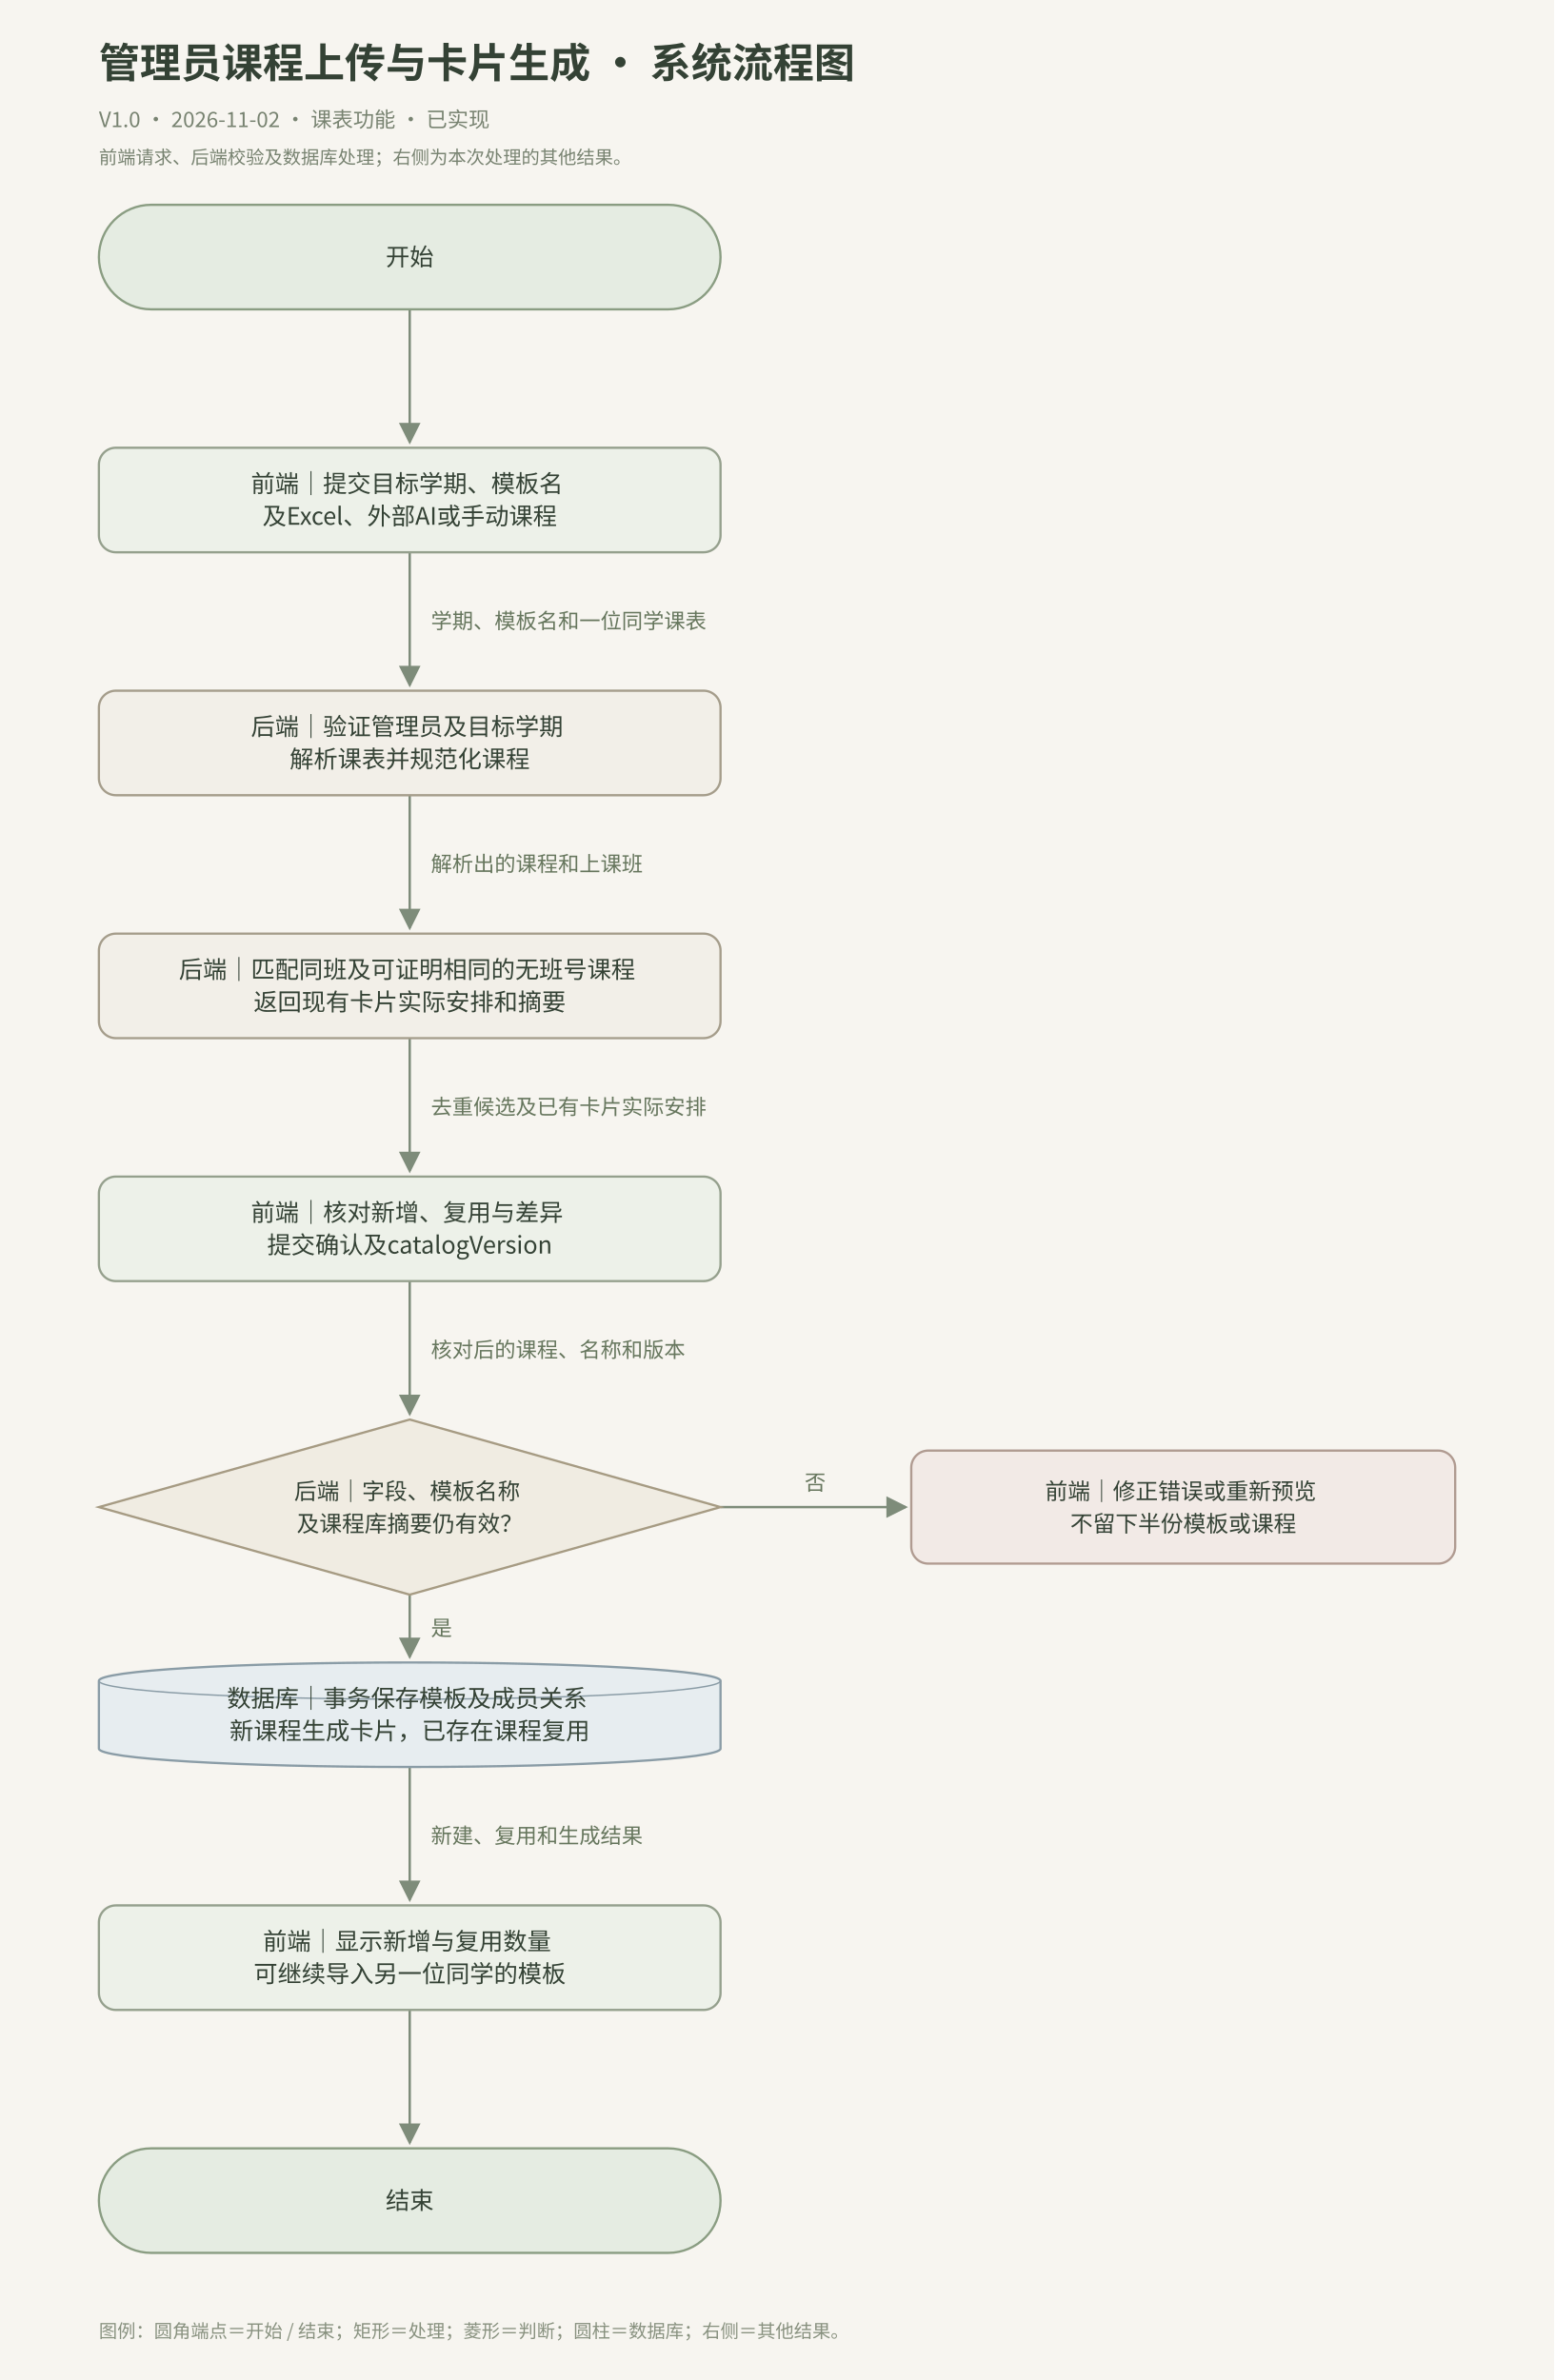
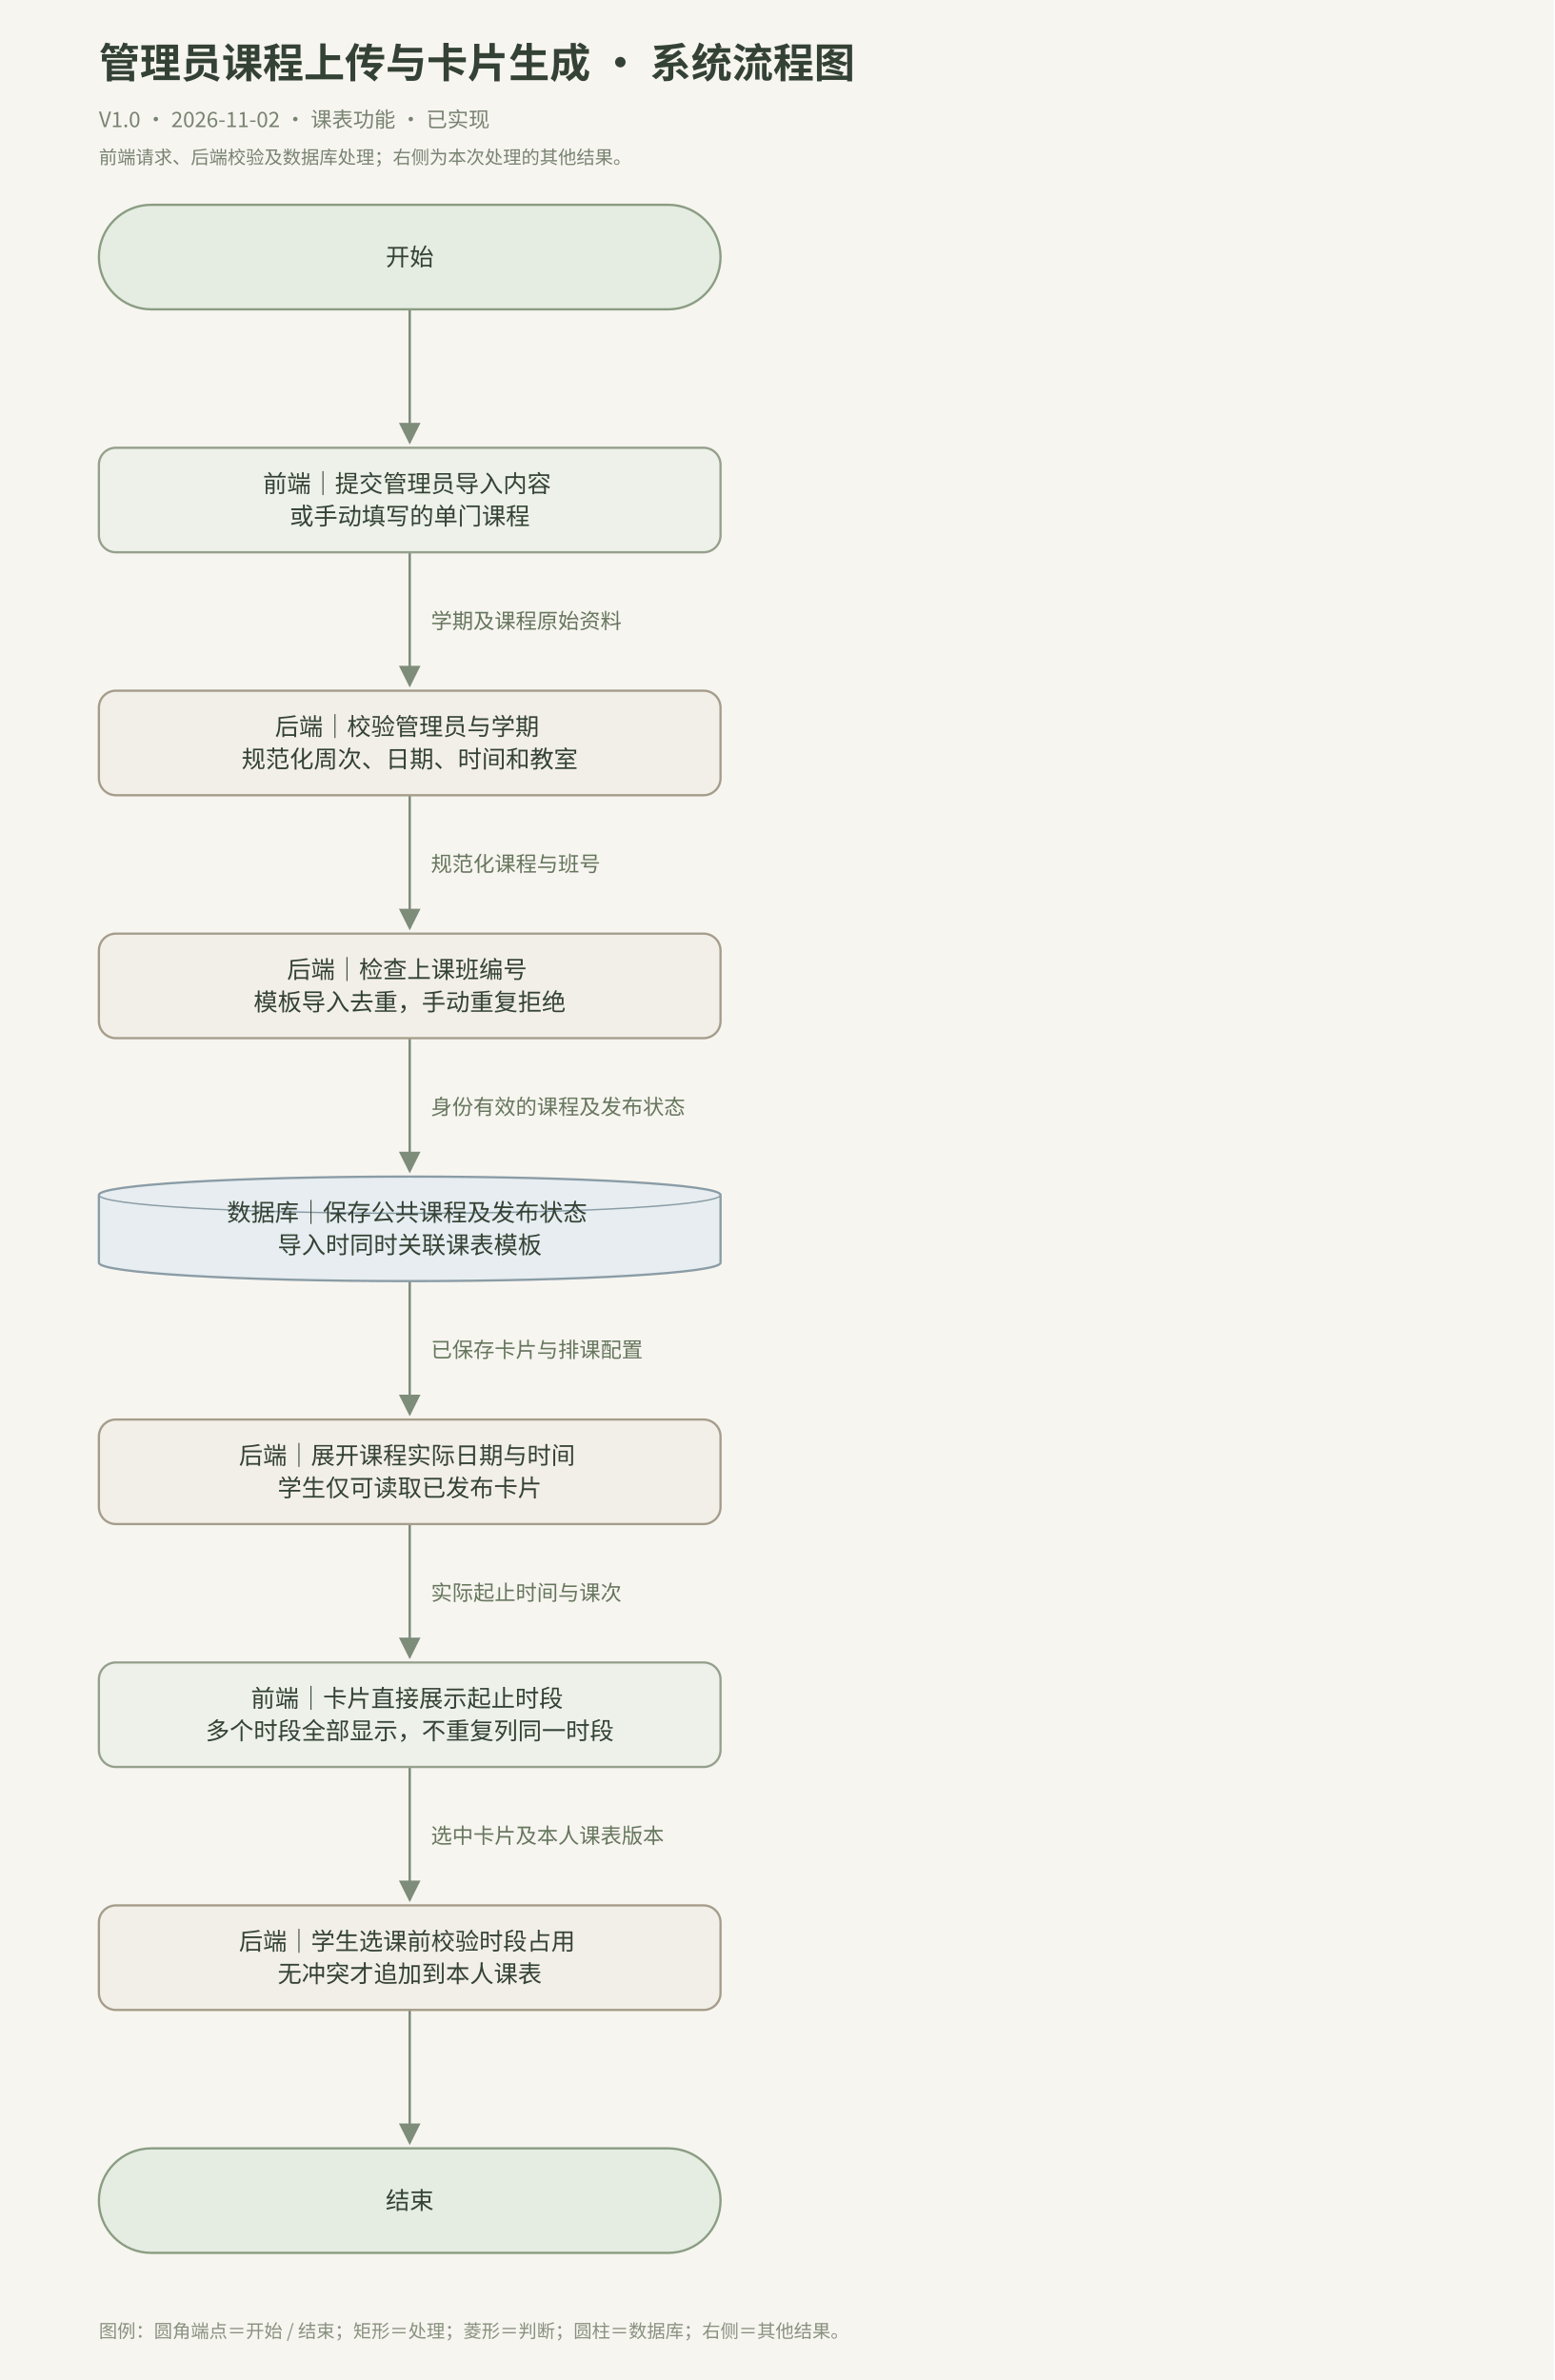
<svg xmlns="http://www.w3.org/2000/svg" width="1100" height="1685" viewBox="0 0 1100 1685" role="img" aria-labelledby="title desc">
  <defs>
    <marker id="arrow" markerWidth="9" markerHeight="9" refX="8" refY="4.5" orient="auto" markerUnits="strokeWidth">
      <path d="M0 0 L9 4.5 L0 9 Z" fill="#7E8C7A" />
    </marker>
  </defs>
  <rect width="1100" height="1685" fill="#F7F5F0" />
  <g font-family="'Microsoft YaHei','PingFang SC','Noto Sans CJK SC',sans-serif" fill="#344235">
    <text x="70" y="55" font-size="29" font-weight="700">管理员课程上传与卡片生成 · 系统流程图</text>
    <text x="70" y="90" font-size="15" fill="#788371">V1.0 · 2026-11-02 · 课表功能 · 已实现</text>
    <text x="70" y="116" font-size="13" fill="#788371">前端请求、后端校验及数据库处理；右侧为本次处理的其他结果。</text>
    <path d="M290.0 219 L290.0 313" stroke="#7E8C7A" stroke-width="1.7" fill="none" marker-end="url(#arrow)" />
    <path d="M290.0 391 L290.0 485" stroke="#7E8C7A" stroke-width="1.7" fill="none" marker-end="url(#arrow)" />
-     <text x="305.0" y="445.0" font-size="15" fill="#66765D">学期、模板名和一位同学课表</text>
+     <text x="305.0" y="445.0" font-size="15" fill="#66765D">学期及课程原始资料</text>
    <path d="M290.0 563 L290.0 657" stroke="#7E8C7A" stroke-width="1.7" fill="none" marker-end="url(#arrow)" />
-     <text x="305.0" y="617.0" font-size="15" fill="#66765D">解析出的课程和上课班</text>
+     <text x="305.0" y="617.0" font-size="15" fill="#66765D">规范化课程与班号</text>
    <path d="M290.0 735 L290.0 829" stroke="#7E8C7A" stroke-width="1.7" fill="none" marker-end="url(#arrow)" />
-     <text x="305.0" y="789.0" font-size="15" fill="#66765D">去重候选及已有卡片实际安排</text>
+     <text x="305.0" y="789.0" font-size="15" fill="#66765D">身份有效的课程及发布状态</text>
    <path d="M290.0 907 L290.0 1001" stroke="#7E8C7A" stroke-width="1.7" fill="none" marker-end="url(#arrow)" />
-     <text x="305.0" y="961.0" font-size="15" fill="#66765D">核对后的课程、名称和版本</text>
-     <path d="M510 1067.0 L641 1067.0" stroke="#7E8C7A" stroke-width="1.7" fill="none" marker-end="url(#arrow)" />
-     <text x="569.5" y="1055.0" font-size="15" fill="#66765D">否</text>
-     <path d="M290.0 1129 L290.0 1173" stroke="#7E8C7A" stroke-width="1.7" fill="none" marker-end="url(#arrow)" />
-     <text x="305.0" y="1158.0" font-size="15" fill="#66765D">是</text>
+     <text x="305.0" y="961.0" font-size="15" fill="#66765D">已保存卡片与排课配置</text>
+     <path d="M290.0 1079 L290.0 1173" stroke="#7E8C7A" stroke-width="1.7" fill="none" marker-end="url(#arrow)" />
+     <text x="305.0" y="1133.0" font-size="15" fill="#66765D">实际起止时间与课次</text>
    <path d="M290.0 1251 L290.0 1345" stroke="#7E8C7A" stroke-width="1.7" fill="none" marker-end="url(#arrow)" />
-     <text x="305.0" y="1305.0" font-size="15" fill="#66765D">新建、复用和生成结果</text>
+     <text x="305.0" y="1305.0" font-size="15" fill="#66765D">选中卡片及本人课表版本</text>
    <path d="M290.0 1423 L290.0 1517" stroke="#7E8C7A" stroke-width="1.7" fill="none" marker-end="url(#arrow)" />
    <rect x="70" y="145" width="440" height="74" rx="37.0" fill="#E5ECE2" stroke="#8A9D82" stroke-width="1.6" />
    <text text-anchor="middle" font-size="17">
      <tspan x="290.0" y="188.0">开始</tspan>
    </text>
    <rect x="70" y="317" width="440" height="74" rx="12" fill="#EDF1E9" stroke="#95A08D" stroke-width="1.6" />
    <text text-anchor="middle" font-size="17">
-       <tspan x="290.0" y="348.5">前端｜提交目标学期、模板名</tspan>
-       <tspan x="290.0" y="371.5">及Excel、外部AI或手动课程</tspan>
+       <tspan x="290.0" y="348.5">前端｜提交管理员导入内容</tspan>
+       <tspan x="290.0" y="371.5">或手动填写的单门课程</tspan>
    </text>
    <rect x="70" y="489" width="440" height="74" rx="12" fill="#F2EFE8" stroke="#A59D8B" stroke-width="1.6" />
    <text text-anchor="middle" font-size="17">
-       <tspan x="290.0" y="520.5">后端｜验证管理员及目标学期</tspan>
-       <tspan x="290.0" y="543.5">解析课表并规范化课程</tspan>
+       <tspan x="290.0" y="520.5">后端｜校验管理员与学期</tspan>
+       <tspan x="290.0" y="543.5">规范化周次、日期、时间和教室</tspan>
    </text>
    <rect x="70" y="661" width="440" height="74" rx="12" fill="#F2EFE8" stroke="#A59D8B" stroke-width="1.6" />
    <text text-anchor="middle" font-size="17">
-       <tspan x="290.0" y="692.5">后端｜匹配同班及可证明相同的无班号课程</tspan>
-       <tspan x="290.0" y="715.5">返回现有卡片实际安排和摘要</tspan>
+       <tspan x="290.0" y="692.5">后端｜检查上课班编号</tspan>
+       <tspan x="290.0" y="715.5">模板导入去重，手动重复拒绝</tspan>
    </text>
-     <rect x="70" y="833" width="440" height="74" rx="12" fill="#EDF1E9" stroke="#95A08D" stroke-width="1.6" />
+     <path d="M70 846 A220.0 13 0 0 1 510 846 L510 894 A220.0 13 0 0 1 70 894 Z" fill="#E7EDF0" stroke="#8A9CA6" stroke-width="1.6" />
+     <path d="M70 846 A220.0 13 0 0 0 510 846" stroke="#8A9CA6" fill="none" />
    <text text-anchor="middle" font-size="17">
-       <tspan x="290.0" y="864.5">前端｜核对新增、复用与差异</tspan>
-       <tspan x="290.0" y="887.5">提交确认及catalogVersion</tspan>
+       <tspan x="290.0" y="864.5">数据库｜保存公共课程及发布状态</tspan>
+       <tspan x="290.0" y="887.5">导入时同时关联课表模板</tspan>
    </text>
-     <polygon points="290.0,1005 510,1067.0 290.0,1129 70,1067.0" fill="#F0ECE2" stroke="#A69B83" stroke-width="1.6" />
-     <text text-anchor="middle" font-size="16">
-       <tspan x="290.0" y="1061.5">后端｜字段、模板名称</tspan>
-       <tspan x="290.0" y="1084.5">及课程库摘要仍有效？</tspan>
+     <rect x="70" y="1005" width="440" height="74" rx="12" fill="#F2EFE8" stroke="#A59D8B" stroke-width="1.6" />
+     <text text-anchor="middle" font-size="17">
+       <tspan x="290.0" y="1036.5">后端｜展开课程实际日期与时间</tspan>
+       <tspan x="290.0" y="1059.5">学生仅可读取已发布卡片</tspan>
    </text>
-     <rect x="645" y="1027.0" width="385" height="80" rx="12" fill="#F2EAE6" stroke="#B09B91" stroke-width="1.6" />
-     <text text-anchor="middle" font-size="16">
-       <tspan x="837.5" y="1061.5">前端｜修正错误或重新预览</tspan>
-       <tspan x="837.5" y="1084.5">不留下半份模板或课程</tspan>
+     <rect x="70" y="1177" width="440" height="74" rx="12" fill="#EDF1E9" stroke="#95A08D" stroke-width="1.6" />
+     <text text-anchor="middle" font-size="17">
+       <tspan x="290.0" y="1208.5">前端｜卡片直接展示起止时段</tspan>
+       <tspan x="290.0" y="1231.5">多个时段全部显示，不重复列同一时段</tspan>
    </text>
-     <path d="M70 1190 A220.0 13 0 0 1 510 1190 L510 1238 A220.0 13 0 0 1 70 1238 Z" fill="#E7EDF0" stroke="#8A9CA6" stroke-width="1.6" />
-     <path d="M70 1190 A220.0 13 0 0 0 510 1190" stroke="#8A9CA6" fill="none" />
+     <rect x="70" y="1349" width="440" height="74" rx="12" fill="#F2EFE8" stroke="#A59D8B" stroke-width="1.6" />
    <text text-anchor="middle" font-size="17">
-       <tspan x="290.0" y="1208.5">数据库｜事务保存模板及成员关系</tspan>
-       <tspan x="290.0" y="1231.5">新课程生成卡片，已存在课程复用</tspan>
-     </text>
-     <rect x="70" y="1349" width="440" height="74" rx="12" fill="#EDF1E9" stroke="#95A08D" stroke-width="1.6" />
-     <text text-anchor="middle" font-size="17">
-       <tspan x="290.0" y="1380.5">前端｜显示新增与复用数量</tspan>
-       <tspan x="290.0" y="1403.5">可继续导入另一位同学的模板</tspan>
+       <tspan x="290.0" y="1380.5">后端｜学生选课前校验时段占用</tspan>
+       <tspan x="290.0" y="1403.5">无冲突才追加到本人课表</tspan>
    </text>
    <rect x="70" y="1521" width="440" height="74" rx="37.0" fill="#E5ECE2" stroke="#8A9D82" stroke-width="1.6" />
    <text text-anchor="middle" font-size="17">
      <tspan x="290.0" y="1564.0">结束</tspan>
    </text>
    <text x="70" y="1655" font-size="13" fill="#88917F">图例：圆角端点＝开始 / 结束；矩形＝处理；菱形＝判断；圆柱＝数据库；右侧＝其他结果。</text>
  </g>
</svg>
